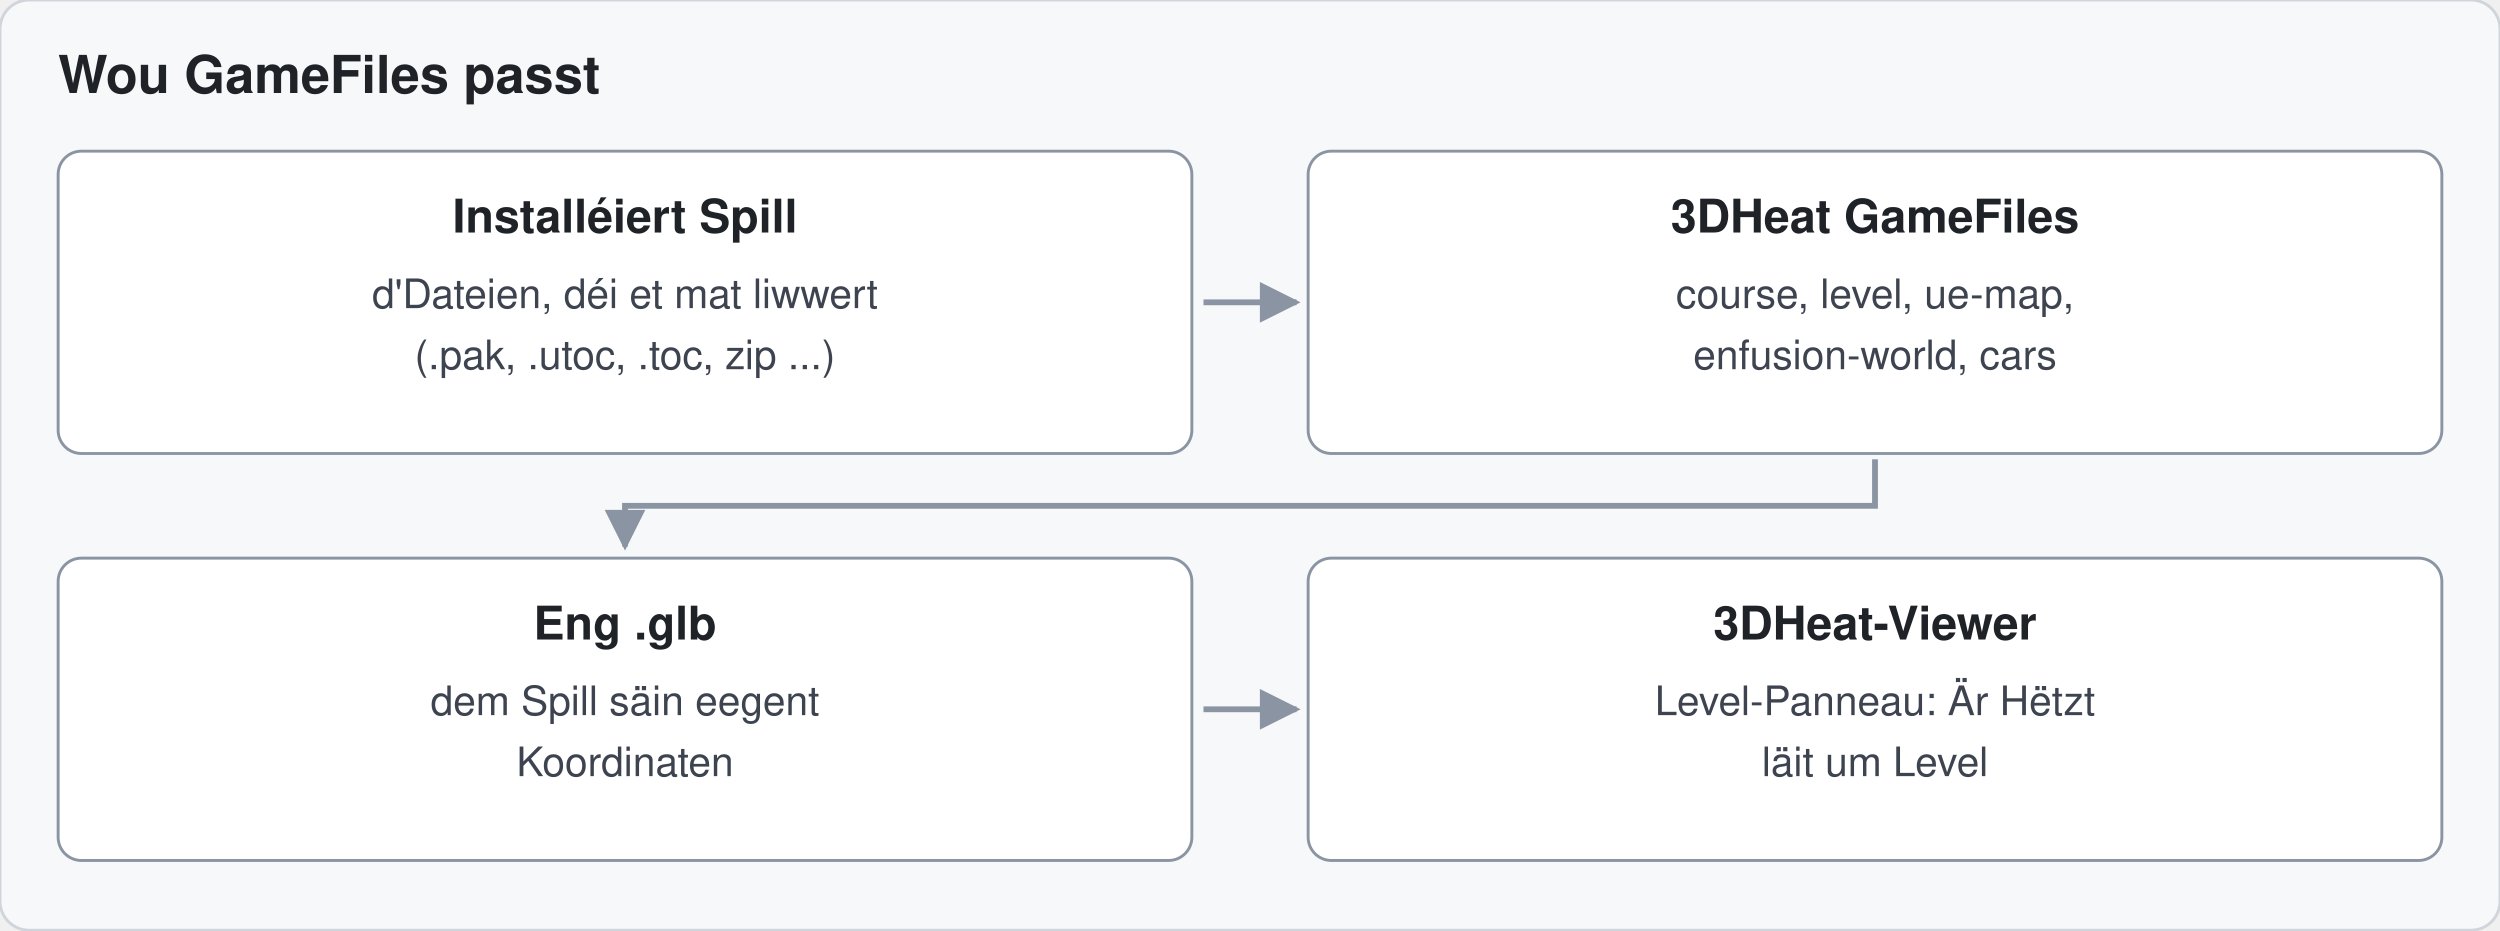
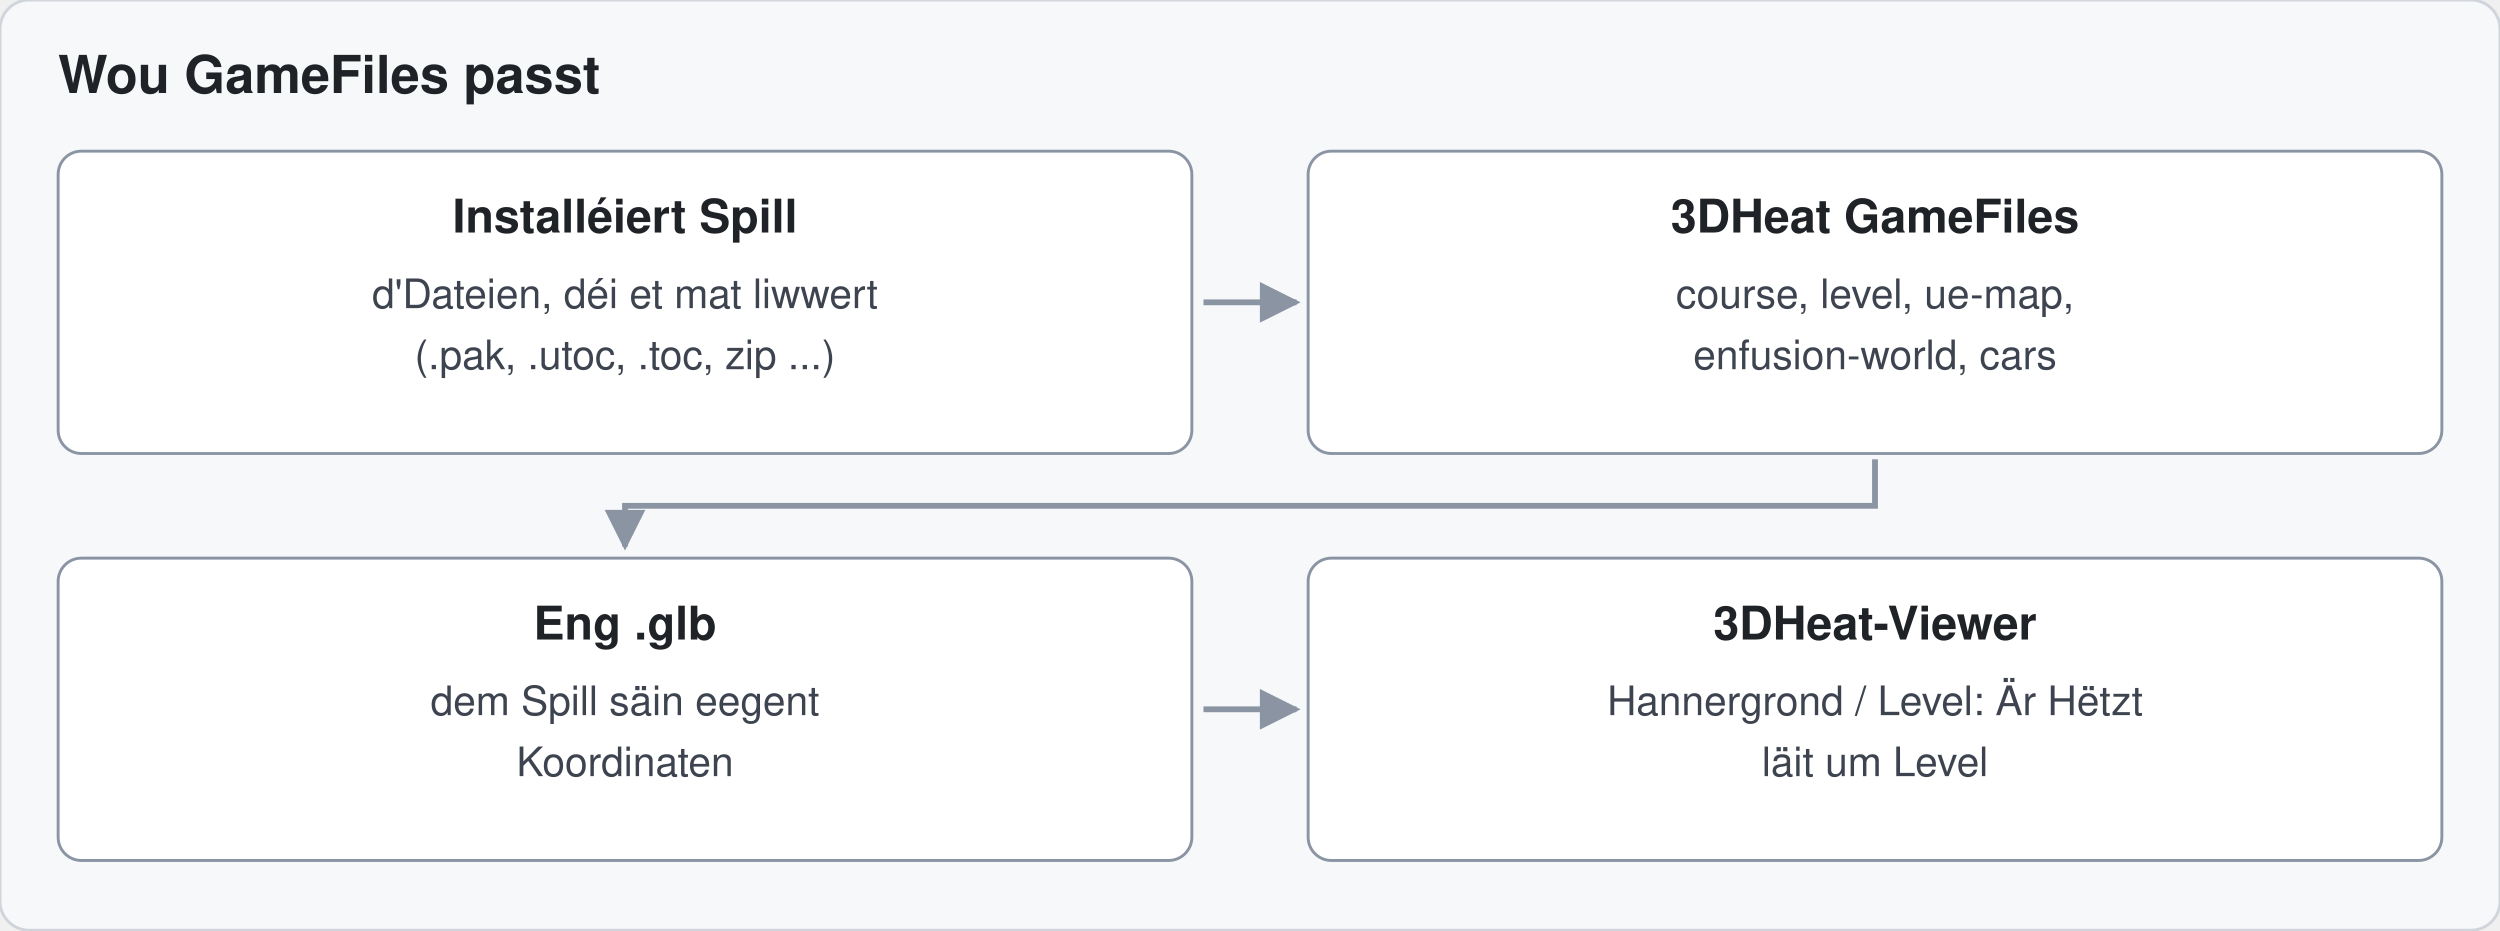
<svg xmlns="http://www.w3.org/2000/svg" width="860" height="320" viewBox="0 0 860 320" role="img" aria-label="Where GameFiles fits">
  <rect width="860" height="320" rx="10" fill="#f7f8fa" stroke="#d0d4db" />
  <defs>
    <marker id="a" viewBox="0 0 10 10" refX="9" refY="5" markerWidth="7" markerHeight="7" orient="auto-start-reverse">
      <path d="M0,0 L10,5 L0,10 z" fill="#8a94a3" />
    </marker>
  </defs>
  <text x="20" y="32" font-family="Segoe UI,Helvetica,Arial,sans-serif" font-size="18" font-weight="600" fill="#1f2328" text-anchor="start">Wou GameFiles passt</text>
  <rect x="20" y="52" width="390" height="104" rx="8" fill="#ffffff" stroke="#8a94a3" />
  <text x="215" y="80" font-family="Segoe UI,Helvetica,Arial,sans-serif" font-size="16" font-weight="600" fill="#1f2328" text-anchor="middle">Installéiert Spill</text>
  <text x="215" y="106" font-family="Segoe UI,Helvetica,Arial,sans-serif" font-size="14" font-weight="400" fill="#3d4450" text-anchor="middle">d'Dateien, déi et mat liwwert</text>
  <text x="215" y="127" font-family="Segoe UI,Helvetica,Arial,sans-serif" font-size="14" font-weight="400" fill="#3d4450" text-anchor="middle">(.pak, .utoc, .toc, zip ...)</text>
  <rect x="450" y="52" width="390" height="104" rx="8" fill="#ffffff" stroke="#8a94a3" />
  <text x="645" y="80" font-family="Segoe UI,Helvetica,Arial,sans-serif" font-size="16" font-weight="600" fill="#1f2328" text-anchor="middle">3DHeat GameFiles</text>
  <text x="645" y="106" font-family="Segoe UI,Helvetica,Arial,sans-serif" font-size="14" font-weight="400" fill="#3d4450" text-anchor="middle">course, level, ue-map,</text>
  <text x="645" y="127" font-family="Segoe UI,Helvetica,Arial,sans-serif" font-size="14" font-weight="400" fill="#3d4450" text-anchor="middle">enfusion-world, cars</text>
  <rect x="20" y="192" width="390" height="104" rx="8" fill="#ffffff" stroke="#8a94a3" />
  <text x="215" y="220" font-family="Segoe UI,Helvetica,Arial,sans-serif" font-size="16" font-weight="600" fill="#1f2328" text-anchor="middle">Eng .glb</text>
  <text x="215" y="246" font-family="Segoe UI,Helvetica,Arial,sans-serif" font-size="14" font-weight="400" fill="#3d4450" text-anchor="middle">dem Spill säin eegent</text>
  <text x="215" y="267" font-family="Segoe UI,Helvetica,Arial,sans-serif" font-size="14" font-weight="400" fill="#3d4450" text-anchor="middle">Koordinaten</text>
  <rect x="450" y="192" width="390" height="104" rx="8" fill="#ffffff" stroke="#8a94a3" />
  <text x="645" y="220" font-family="Segoe UI,Helvetica,Arial,sans-serif" font-size="16" font-weight="600" fill="#1f2328" text-anchor="middle">3DHeat-Viewer</text>
-   <text x="645" y="246" font-family="Segoe UI,Helvetica,Arial,sans-serif" font-size="14" font-weight="400" fill="#3d4450" text-anchor="middle">Level-Panneau: Är Hëtzt</text>
+   <text x="645" y="246" font-family="Segoe UI,Helvetica,Arial,sans-serif" font-size="14" font-weight="400" fill="#3d4450" text-anchor="middle">Hannergrond / Level: Är Hëtzt</text>
  <text x="645" y="267" font-family="Segoe UI,Helvetica,Arial,sans-serif" font-size="14" font-weight="400" fill="#3d4450" text-anchor="middle">läit um Level</text>
  <line x1="414" y1="104.0" x2="446" y2="104.0" stroke="#8a94a3" stroke-width="2" marker-end="url(#a)" />
  <path d="M645,158 V174 H215 V188" fill="none" stroke="#8a94a3" stroke-width="2" marker-end="url(#a)" />
  <line x1="414" y1="244.0" x2="446" y2="244.0" stroke="#8a94a3" stroke-width="2" marker-end="url(#a)" />
</svg>
